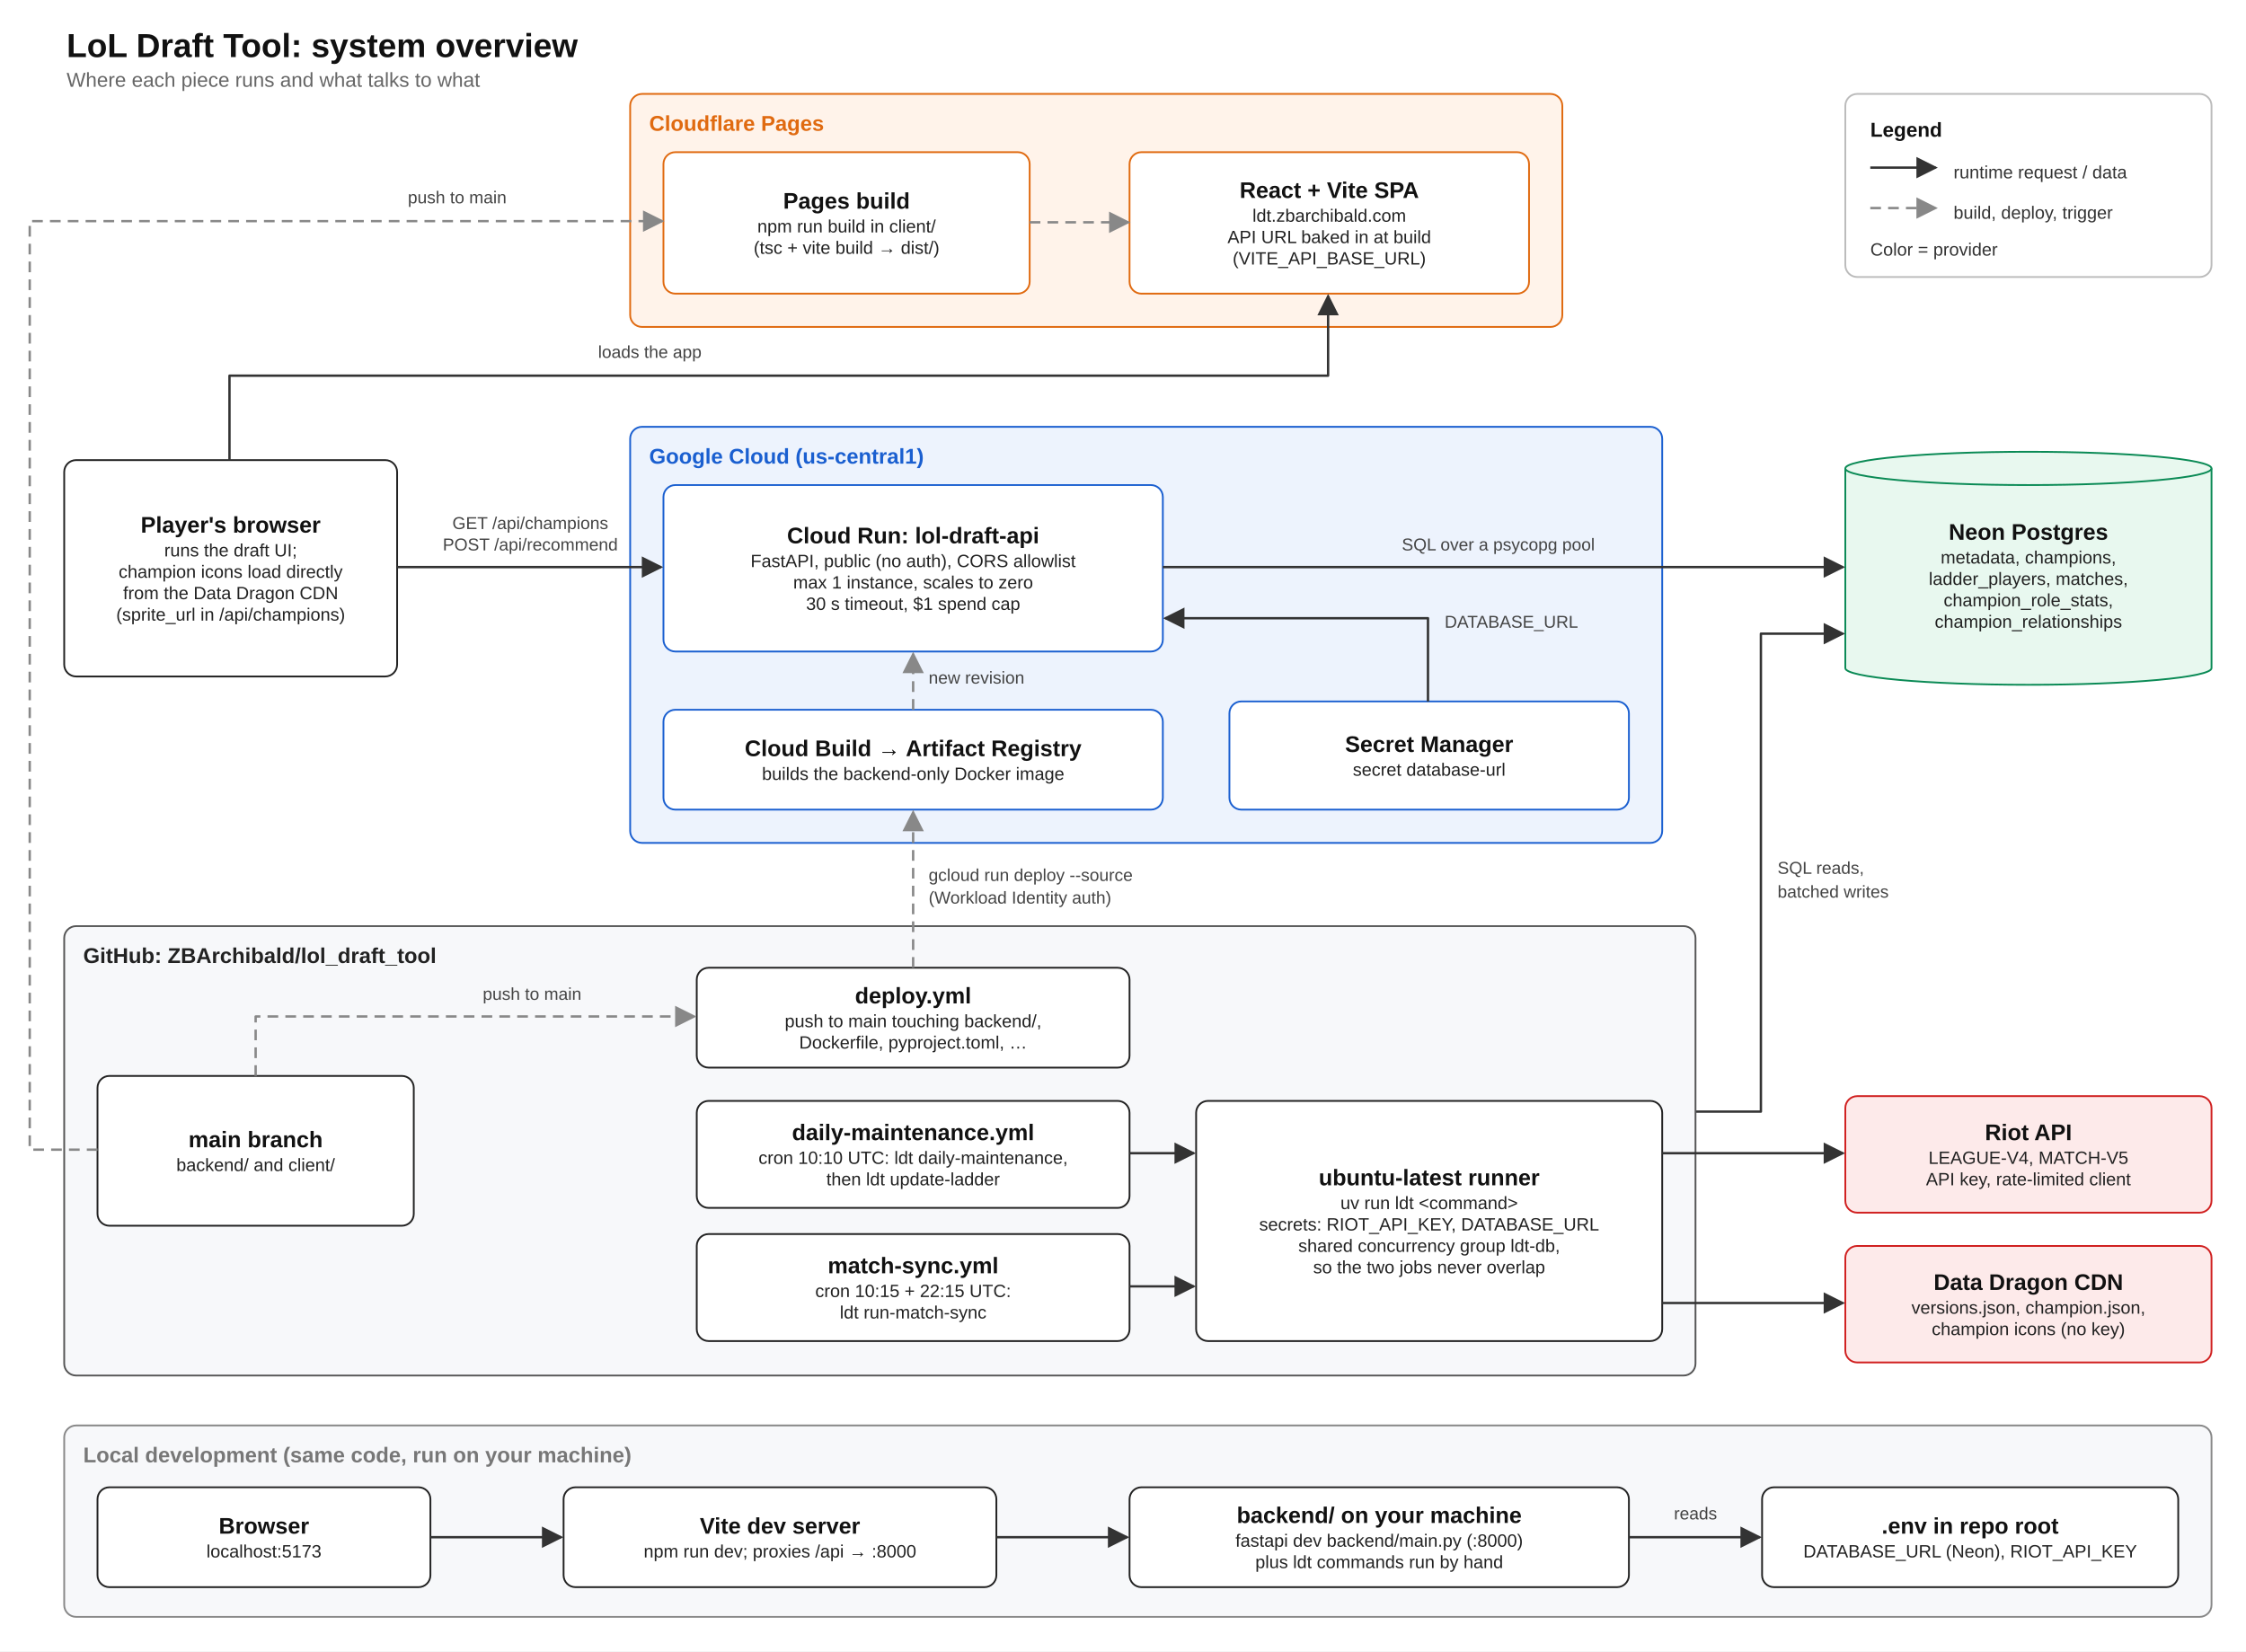
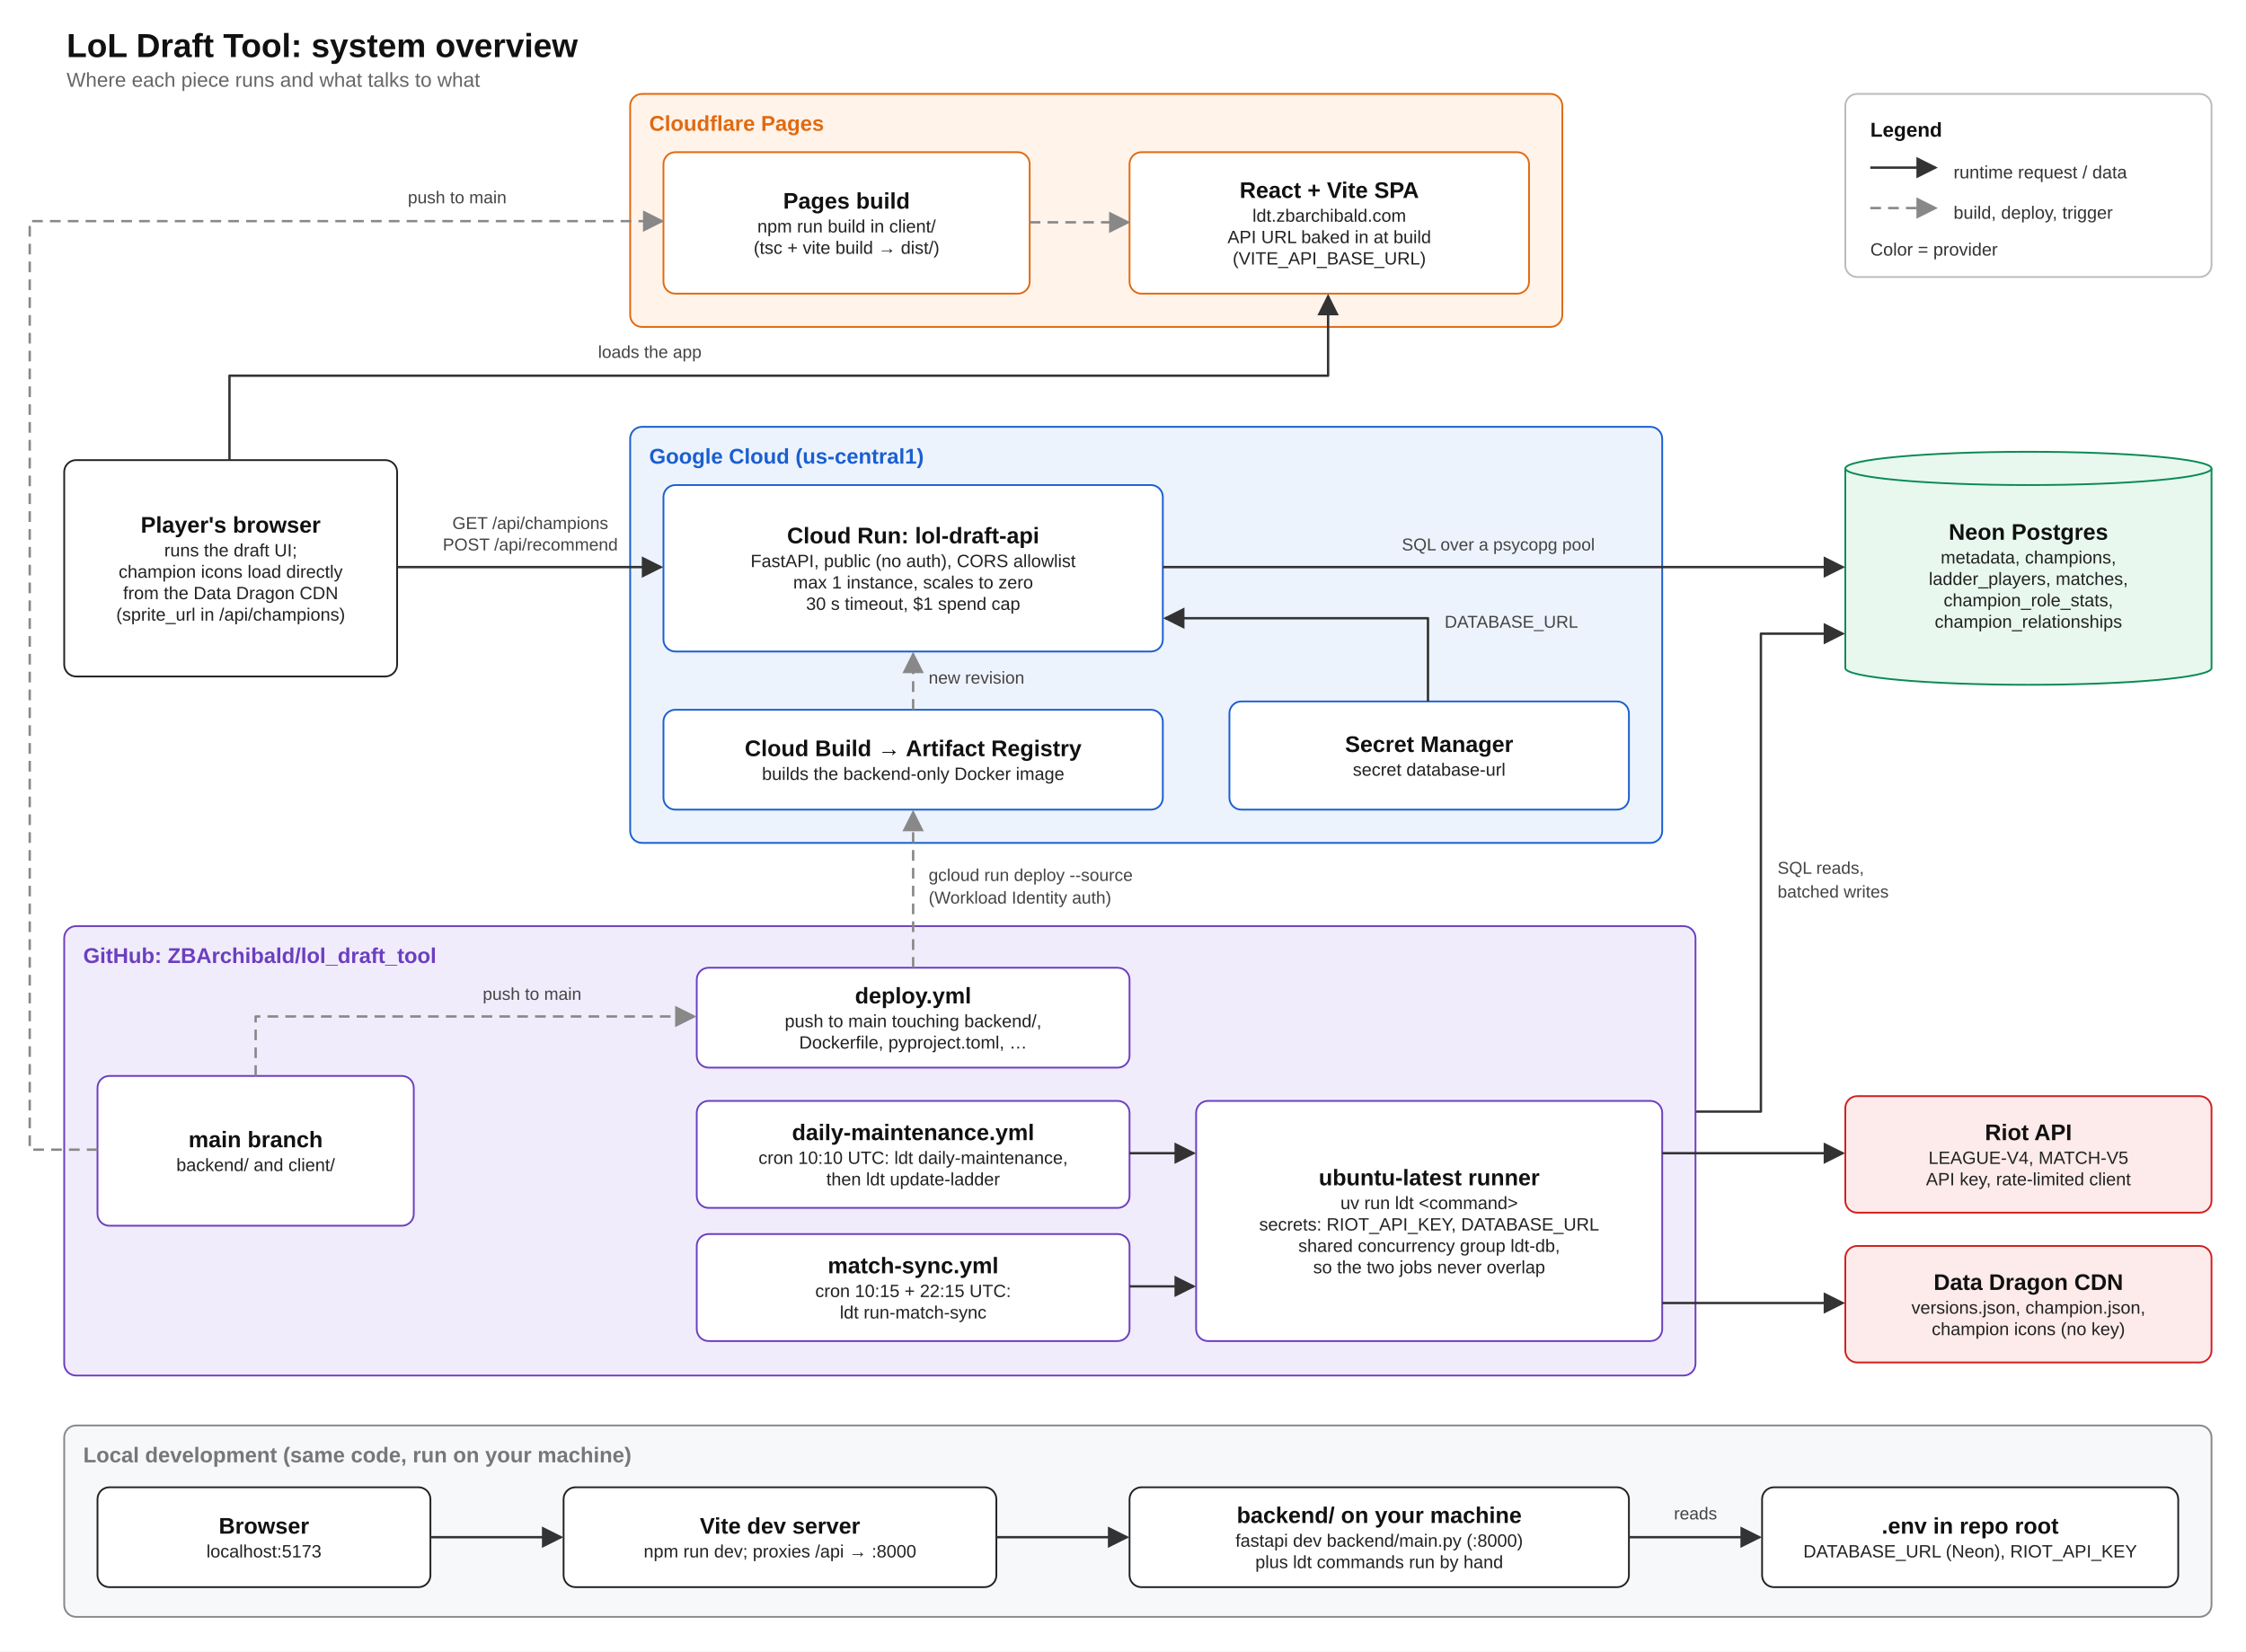
<svg xmlns="http://www.w3.org/2000/svg" viewBox="0 0 1889 1389" width="1889" height="1389" font-family="Arial, Helvetica, 'Liberation Sans', sans-serif">
  <defs>
    <marker id="ah" viewBox="0 0 10 10" refX="9" refY="5" markerWidth="9" markerHeight="9" orient="auto">
      <path d="M0,0 L10,5 L0,10 Z" fill="#333" />
    </marker>
    <marker id="ah-dash" viewBox="0 0 10 10" refX="9" refY="5" markerWidth="9" markerHeight="9" orient="auto">
      <path d="M0,0 L10,5 L0,10 Z" fill="#888" />
    </marker>
  </defs>
  <rect width="1889" height="1389" fill="#ffffff" />
  <text x="56" y="48" font-size="28" font-weight="bold" fill="#111" text-anchor="start">LoL Draft Tool: system overview</text>
  <text x="56" y="73" font-size="17" font-weight="normal" fill="#666" text-anchor="start">Where each piece runs and what talks to what</text>
  <rect x="530" y="79" width="784" height="196" rx="10" fill="#fff3ea" stroke="#e06a10" stroke-width="1.5" />
  <text x="546" y="110" font-size="18" font-weight="bold" fill="#e06a10" text-anchor="start">Cloudflare Pages</text>
  <rect x="558" y="128" width="308" height="119" rx="10" fill="#ffffff" stroke="#e06a10" stroke-width="1.5" />
  <text x="712.0" y="175.5" font-size="19" font-weight="bold" fill="#111" text-anchor="middle">Pages build</text>
  <text x="712.0" y="195.5" font-size="15" font-weight="normal" fill="#222" text-anchor="middle">npm run build in client/</text>
  <text x="712.0" y="213.5" font-size="15" font-weight="normal" fill="#222" text-anchor="middle">(tsc + vite build → dist/)</text>
  <rect x="950" y="128" width="336" height="119" rx="10" fill="#ffffff" stroke="#e06a10" stroke-width="1.5" />
  <text x="1118.0" y="166.5" font-size="19" font-weight="bold" fill="#111" text-anchor="middle">React + Vite SPA</text>
  <text x="1118.0" y="186.5" font-size="15" font-weight="normal" fill="#222" text-anchor="middle">ldt.zbarchibald.com</text>
  <text x="1118.0" y="204.5" font-size="15" font-weight="normal" fill="#222" text-anchor="middle">API URL baked in at build</text>
  <text x="1118.0" y="222.5" font-size="15" font-weight="normal" fill="#222" text-anchor="middle">(VITE_API_BASE_URL)</text>
  <path d="M866,187 L949,187" fill="none" stroke="#888" stroke-width="2" stroke-linejoin="round" stroke-dasharray="9 6" marker-end="url(#ah-dash)" />
  <rect x="1552" y="79" width="308" height="154" rx="10" fill="#fff" stroke="#bbb" stroke-width="1.5" />
  <text x="1573" y="115" font-size="17" font-weight="bold" fill="#111" text-anchor="start">Legend</text>
  <path d="M1573,141 L1628,141" fill="none" stroke="#333" stroke-width="2" stroke-linejoin="round" marker-end="url(#ah)" />
  <text x="1643" y="150" font-size="15" font-weight="normal" fill="#333" text-anchor="start">runtime request / data</text>
  <path d="M1573,175 L1628,175" fill="none" stroke="#888" stroke-width="2" stroke-linejoin="round" stroke-dasharray="9 6" marker-end="url(#ah-dash)" />
  <text x="1643" y="184" font-size="15" font-weight="normal" fill="#333" text-anchor="start">build, deploy, trigger</text>
  <text x="1573" y="215" font-size="15" font-weight="normal" fill="#333" text-anchor="start">Color = provider</text>
  <rect x="54" y="387" width="280" height="182" rx="10" fill="#ffffff" stroke="#222222" stroke-width="1.5" />
  <text x="194.0" y="448.0" font-size="19" font-weight="bold" fill="#111" text-anchor="middle">Player's browser</text>
  <text x="194.0" y="468.0" font-size="15" font-weight="normal" fill="#222" text-anchor="middle">runs the draft UI;</text>
  <text x="194.0" y="486.0" font-size="15" font-weight="normal" fill="#222" text-anchor="middle">champion icons load directly</text>
  <text x="194.0" y="504.0" font-size="15" font-weight="normal" fill="#222" text-anchor="middle">from the Data Dragon CDN</text>
  <text x="194.0" y="522.0" font-size="15" font-weight="normal" fill="#222" text-anchor="middle">(sprite_url in /api/champions)</text>
  <path d="M193,387 L193,316 L1117,316 L1117,249" fill="none" stroke="#333" stroke-width="2" stroke-linejoin="round" marker-end="url(#ah)" />
  <text x="503" y="301" font-size="14.5" font-weight="normal" fill="#444" text-anchor="start">loads the app</text>
  <rect x="530" y="359" width="868" height="350" rx="10" fill="#edf3fd" stroke="#1a5fd0" stroke-width="1.5" />
  <text x="546" y="390" font-size="18" font-weight="bold" fill="#1a5fd0" text-anchor="start">Google Cloud (us-central1)</text>
  <rect x="558" y="408" width="420" height="140" rx="10" fill="#ffffff" stroke="#1a5fd0" stroke-width="1.5" />
  <text x="768.0" y="457.0" font-size="19" font-weight="bold" fill="#111" text-anchor="middle">Cloud Run: lol-draft-api</text>
  <text x="768.0" y="477.0" font-size="15" font-weight="normal" fill="#222" text-anchor="middle">FastAPI, public (no auth), CORS allowlist</text>
  <text x="768.0" y="495.0" font-size="15" font-weight="normal" fill="#222" text-anchor="middle">max 1 instance, scales to zero</text>
  <text x="768.0" y="513.0" font-size="15" font-weight="normal" fill="#222" text-anchor="middle">30 s timeout, $1 spend cap</text>
  <rect x="558" y="597" width="420" height="84" rx="10" fill="#ffffff" stroke="#1a5fd0" stroke-width="1.5" />
  <text x="768.0" y="636.0" font-size="19" font-weight="bold" fill="#111" text-anchor="middle">Cloud Build → Artifact Registry</text>
  <text x="768.0" y="656.0" font-size="15" font-weight="normal" fill="#222" text-anchor="middle">builds the backend-only Docker image</text>
  <rect x="1034" y="590" width="336" height="91" rx="10" fill="#ffffff" stroke="#1a5fd0" stroke-width="1.5" />
  <text x="1202.0" y="632.5" font-size="19" font-weight="bold" fill="#111" text-anchor="middle">Secret Manager</text>
  <text x="1202.0" y="652.5" font-size="15" font-weight="normal" fill="#222" text-anchor="middle">secret database-url</text>
  <path d="M334,477 L556,477" fill="none" stroke="#333" stroke-width="2" stroke-linejoin="round" marker-end="url(#ah)" />
  <text x="446" y="445" font-size="14.5" font-weight="normal" fill="#444" text-anchor="middle">GET /api/champions</text>
  <text x="446" y="463" font-size="14.5" font-weight="normal" fill="#444" text-anchor="middle">POST /api/recommend</text>
  <path d="M768,597 L768,550" fill="none" stroke="#888" stroke-width="2" stroke-linejoin="round" stroke-dasharray="9 6" marker-end="url(#ah-dash)" />
  <text x="781" y="575" font-size="14.5" font-weight="normal" fill="#444" text-anchor="start">new revision</text>
  <path d="M1201,590 L1201,520 L980,520" fill="none" stroke="#333" stroke-width="2" stroke-linejoin="round" marker-end="url(#ah)" />
  <text x="1215" y="528" font-size="14.5" font-weight="normal" fill="#444" text-anchor="start">DATABASE_URL</text>
  <path d="M1552,394 L1552,562 A154.0,14 0 0 0 1860,562 L1860,394 A154.0,14 0 0 0 1552,394 Z" fill="#e8f8ef" stroke="#0a8a55" stroke-width="1.5" />
  <path d="M1552,394 A154.0,14 0 0 0 1860,394" fill="none" stroke="#0a8a55" stroke-width="1.5" />
  <text x="1706.0" y="454.0" font-size="19" font-weight="bold" fill="#111" text-anchor="middle">Neon Postgres</text>
  <text x="1706.0" y="474.0" font-size="15" font-weight="normal" fill="#222" text-anchor="middle">metadata, champions,</text>
  <text x="1706.0" y="492.0" font-size="15" font-weight="normal" fill="#222" text-anchor="middle">ladder_players, matches,</text>
  <text x="1706.0" y="510.0" font-size="15" font-weight="normal" fill="#222" text-anchor="middle">champion_role_stats,</text>
  <text x="1706.0" y="528.0" font-size="15" font-weight="normal" fill="#222" text-anchor="middle">champion_relationships</text>
  <path d="M978,477 L1550,477" fill="none" stroke="#333" stroke-width="2" stroke-linejoin="round" marker-end="url(#ah)" />
  <text x="1179" y="463" font-size="14.5" font-weight="normal" fill="#444" text-anchor="start">SQL over a psycopg pool</text>
  <path d="M1398,935 L1481,935 L1481,533 L1550,533" fill="none" stroke="#333" stroke-width="2" stroke-linejoin="round" marker-end="url(#ah)" />
  <text x="1495" y="735" font-size="14.5" font-weight="normal" fill="#444" text-anchor="start">SQL reads,</text>
  <text x="1495" y="755" font-size="14.5" font-weight="normal" fill="#444" text-anchor="start">batched writes</text>
-   <rect x="54" y="779" width="1372" height="378" rx="10" fill="#f7f8fa" stroke="#555" stroke-width="1.5" />
-   <text x="70" y="810" font-size="18" font-weight="bold" fill="#222" text-anchor="start">GitHub: ZBArchibald/lol_draft_tool</text>
-   <rect x="586" y="814" width="364" height="84" rx="10" fill="#ffffff" stroke="#222222" stroke-width="1.5" />
+   <rect x="54" y="779" width="1372" height="378" rx="10" fill="#f1ecfb" stroke="#6b3fc0" stroke-width="1.5" />
+   <text x="70" y="810" font-size="18" font-weight="bold" fill="#6b3fc0" text-anchor="start">GitHub: ZBArchibald/lol_draft_tool</text>
+   <rect x="586" y="814" width="364" height="84" rx="10" fill="#ffffff" stroke="#6b3fc0" stroke-width="1.5" />
  <text x="768.0" y="844.0" font-size="19" font-weight="bold" fill="#111" text-anchor="middle">deploy.yml</text>
  <text x="768.0" y="864.0" font-size="15" font-weight="normal" fill="#222" text-anchor="middle">push to main touching backend/,</text>
  <text x="768.0" y="882.0" font-size="15" font-weight="normal" fill="#222" text-anchor="middle">Dockerfile, pyproject.toml, …</text>
  <path d="M768,814 L768,683" fill="none" stroke="#888" stroke-width="2" stroke-linejoin="round" stroke-dasharray="9 6" marker-end="url(#ah-dash)" />
  <text x="781" y="741" font-size="14.5" font-weight="normal" fill="#444" text-anchor="start">gcloud run deploy --source</text>
  <text x="781" y="760" font-size="14.5" font-weight="normal" fill="#444" text-anchor="start">(Workload Identity auth)</text>
-   <rect x="82" y="905" width="266" height="126" rx="10" fill="#ffffff" stroke="#222222" stroke-width="1.5" />
+   <rect x="82" y="905" width="266" height="126" rx="10" fill="#ffffff" stroke="#6b3fc0" stroke-width="1.5" />
  <text x="215.0" y="965.0" font-size="19" font-weight="bold" fill="#111" text-anchor="middle">main branch</text>
  <text x="215.0" y="985.0" font-size="15" font-weight="normal" fill="#222" text-anchor="middle">backend/ and client/</text>
  <path d="M215,905 L215,855 L584,855" fill="none" stroke="#888" stroke-width="2" stroke-linejoin="round" stroke-dasharray="9 6" marker-end="url(#ah-dash)" />
  <text x="406" y="841" font-size="14.5" font-weight="normal" fill="#444" text-anchor="start">push to main</text>
  <path d="M82,967 L25,967 L25,186 L557,186" fill="none" stroke="#888" stroke-width="2" stroke-linejoin="round" stroke-dasharray="9 6" marker-end="url(#ah-dash)" />
  <text x="343" y="171" font-size="14.5" font-weight="normal" fill="#444" text-anchor="start">push to main</text>
-   <rect x="586" y="926" width="364" height="90" rx="10" fill="#ffffff" stroke="#222222" stroke-width="1.5" />
+   <rect x="586" y="926" width="364" height="90" rx="10" fill="#ffffff" stroke="#6b3fc0" stroke-width="1.5" />
  <text x="768.0" y="959.0" font-size="19" font-weight="bold" fill="#111" text-anchor="middle">daily-maintenance.yml</text>
  <text x="768.0" y="979.0" font-size="15" font-weight="normal" fill="#222" text-anchor="middle">cron 10:10 UTC: ldt daily-maintenance,</text>
  <text x="768.0" y="997.0" font-size="15" font-weight="normal" fill="#222" text-anchor="middle">then ldt update-ladder</text>
-   <rect x="586" y="1038" width="364" height="90" rx="10" fill="#ffffff" stroke="#222222" stroke-width="1.5" />
+   <rect x="586" y="1038" width="364" height="90" rx="10" fill="#ffffff" stroke="#6b3fc0" stroke-width="1.5" />
  <text x="768.0" y="1071.0" font-size="19" font-weight="bold" fill="#111" text-anchor="middle">match-sync.yml</text>
  <text x="768.0" y="1091.0" font-size="15" font-weight="normal" fill="#222" text-anchor="middle">cron 10:15 + 22:15 UTC:</text>
  <text x="768.0" y="1109.0" font-size="15" font-weight="normal" fill="#222" text-anchor="middle">ldt run-match-sync</text>
-   <rect x="1006" y="926" width="392" height="202" rx="10" fill="#ffffff" stroke="#222222" stroke-width="1.5" />
+   <rect x="1006" y="926" width="392" height="202" rx="10" fill="#ffffff" stroke="#6b3fc0" stroke-width="1.5" />
  <text x="1202.0" y="997.0" font-size="19" font-weight="bold" fill="#111" text-anchor="middle">ubuntu-latest runner</text>
  <text x="1202.0" y="1017.0" font-size="15" font-weight="normal" fill="#222" text-anchor="middle">uv run ldt &lt;command&gt;</text>
  <text x="1202.0" y="1035.0" font-size="15" font-weight="normal" fill="#222" text-anchor="middle">secrets: RIOT_API_KEY, DATABASE_URL</text>
  <text x="1202.0" y="1053.0" font-size="15" font-weight="normal" fill="#222" text-anchor="middle">shared concurrency group ldt-db,</text>
  <text x="1202.0" y="1071.0" font-size="15" font-weight="normal" fill="#222" text-anchor="middle">so the two jobs never overlap</text>
  <path d="M950,970 L1004,970" fill="none" stroke="#333" stroke-width="2" stroke-linejoin="round" marker-end="url(#ah)" />
  <path d="M950,1082 L1004,1082" fill="none" stroke="#333" stroke-width="2" stroke-linejoin="round" marker-end="url(#ah)" />
  <rect x="1552" y="922" width="308" height="98" rx="10" fill="#fdeaea" stroke="#d02020" stroke-width="1.5" />
  <text x="1706.0" y="959.0" font-size="19" font-weight="bold" fill="#111" text-anchor="middle">Riot API</text>
  <text x="1706.0" y="979.0" font-size="15" font-weight="normal" fill="#222" text-anchor="middle">LEAGUE-V4, MATCH-V5</text>
  <text x="1706.0" y="997.0" font-size="15" font-weight="normal" fill="#222" text-anchor="middle">API key, rate-limited client</text>
  <rect x="1552" y="1048" width="308" height="98" rx="10" fill="#fdeaea" stroke="#d02020" stroke-width="1.5" />
  <text x="1706.0" y="1085.0" font-size="19" font-weight="bold" fill="#111" text-anchor="middle">Data Dragon CDN</text>
  <text x="1706.0" y="1105.0" font-size="15" font-weight="normal" fill="#222" text-anchor="middle">versions.json, champion.json,</text>
  <text x="1706.0" y="1123.0" font-size="15" font-weight="normal" fill="#222" text-anchor="middle">champion icons (no key)</text>
  <path d="M1398,970 L1550,970" fill="none" stroke="#333" stroke-width="2" stroke-linejoin="round" marker-end="url(#ah)" />
  <path d="M1398,1096 L1550,1096" fill="none" stroke="#333" stroke-width="2" stroke-linejoin="round" marker-end="url(#ah)" />
  <rect x="54" y="1199" width="1806" height="161" rx="10" fill="#f7f8fa" stroke="#888" stroke-width="1.5" />
  <text x="70" y="1230" font-size="18" font-weight="bold" fill="#777" text-anchor="start">Local development (same code, run on your machine)</text>
  <rect x="82" y="1251" width="280" height="84" rx="10" fill="#ffffff" stroke="#222222" stroke-width="1.5" />
  <text x="222.0" y="1290.0" font-size="19" font-weight="bold" fill="#111" text-anchor="middle">Browser</text>
  <text x="222.0" y="1310.0" font-size="15" font-weight="normal" fill="#222" text-anchor="middle">localhost:5173</text>
  <rect x="474" y="1251" width="364" height="84" rx="10" fill="#ffffff" stroke="#222222" stroke-width="1.5" />
  <text x="656.0" y="1290.0" font-size="19" font-weight="bold" fill="#111" text-anchor="middle">Vite dev server</text>
  <text x="656.0" y="1310.0" font-size="15" font-weight="normal" fill="#222" text-anchor="middle">npm run dev; proxies /api → :8000</text>
  <rect x="950" y="1251" width="420" height="84" rx="10" fill="#ffffff" stroke="#222222" stroke-width="1.5" />
  <text x="1160.0" y="1281.0" font-size="19" font-weight="bold" fill="#111" text-anchor="middle">backend/ on your machine</text>
  <text x="1160.0" y="1301.0" font-size="15" font-weight="normal" fill="#222" text-anchor="middle">fastapi dev backend/main.py (:8000)</text>
  <text x="1160.0" y="1319.0" font-size="15" font-weight="normal" fill="#222" text-anchor="middle">plus ldt commands run by hand</text>
  <rect x="1482" y="1251" width="350" height="84" rx="10" fill="#ffffff" stroke="#222222" stroke-width="1.5" />
  <text x="1657.0" y="1290.0" font-size="19" font-weight="bold" fill="#111" text-anchor="middle">.env in repo root</text>
  <text x="1657.0" y="1310.0" font-size="15" font-weight="normal" fill="#222" text-anchor="middle">DATABASE_URL (Neon), RIOT_API_KEY</text>
  <path d="M362,1293 L472,1293" fill="none" stroke="#333" stroke-width="2" stroke-linejoin="round" marker-end="url(#ah)" />
  <path d="M838,1293 L948,1293" fill="none" stroke="#333" stroke-width="2" stroke-linejoin="round" marker-end="url(#ah)" />
  <path d="M1370,1293 L1480,1293" fill="none" stroke="#333" stroke-width="2" stroke-linejoin="round" marker-end="url(#ah)" />
  <text x="1426" y="1278" font-size="14.5" font-weight="normal" fill="#444" text-anchor="middle">reads</text>
</svg>
